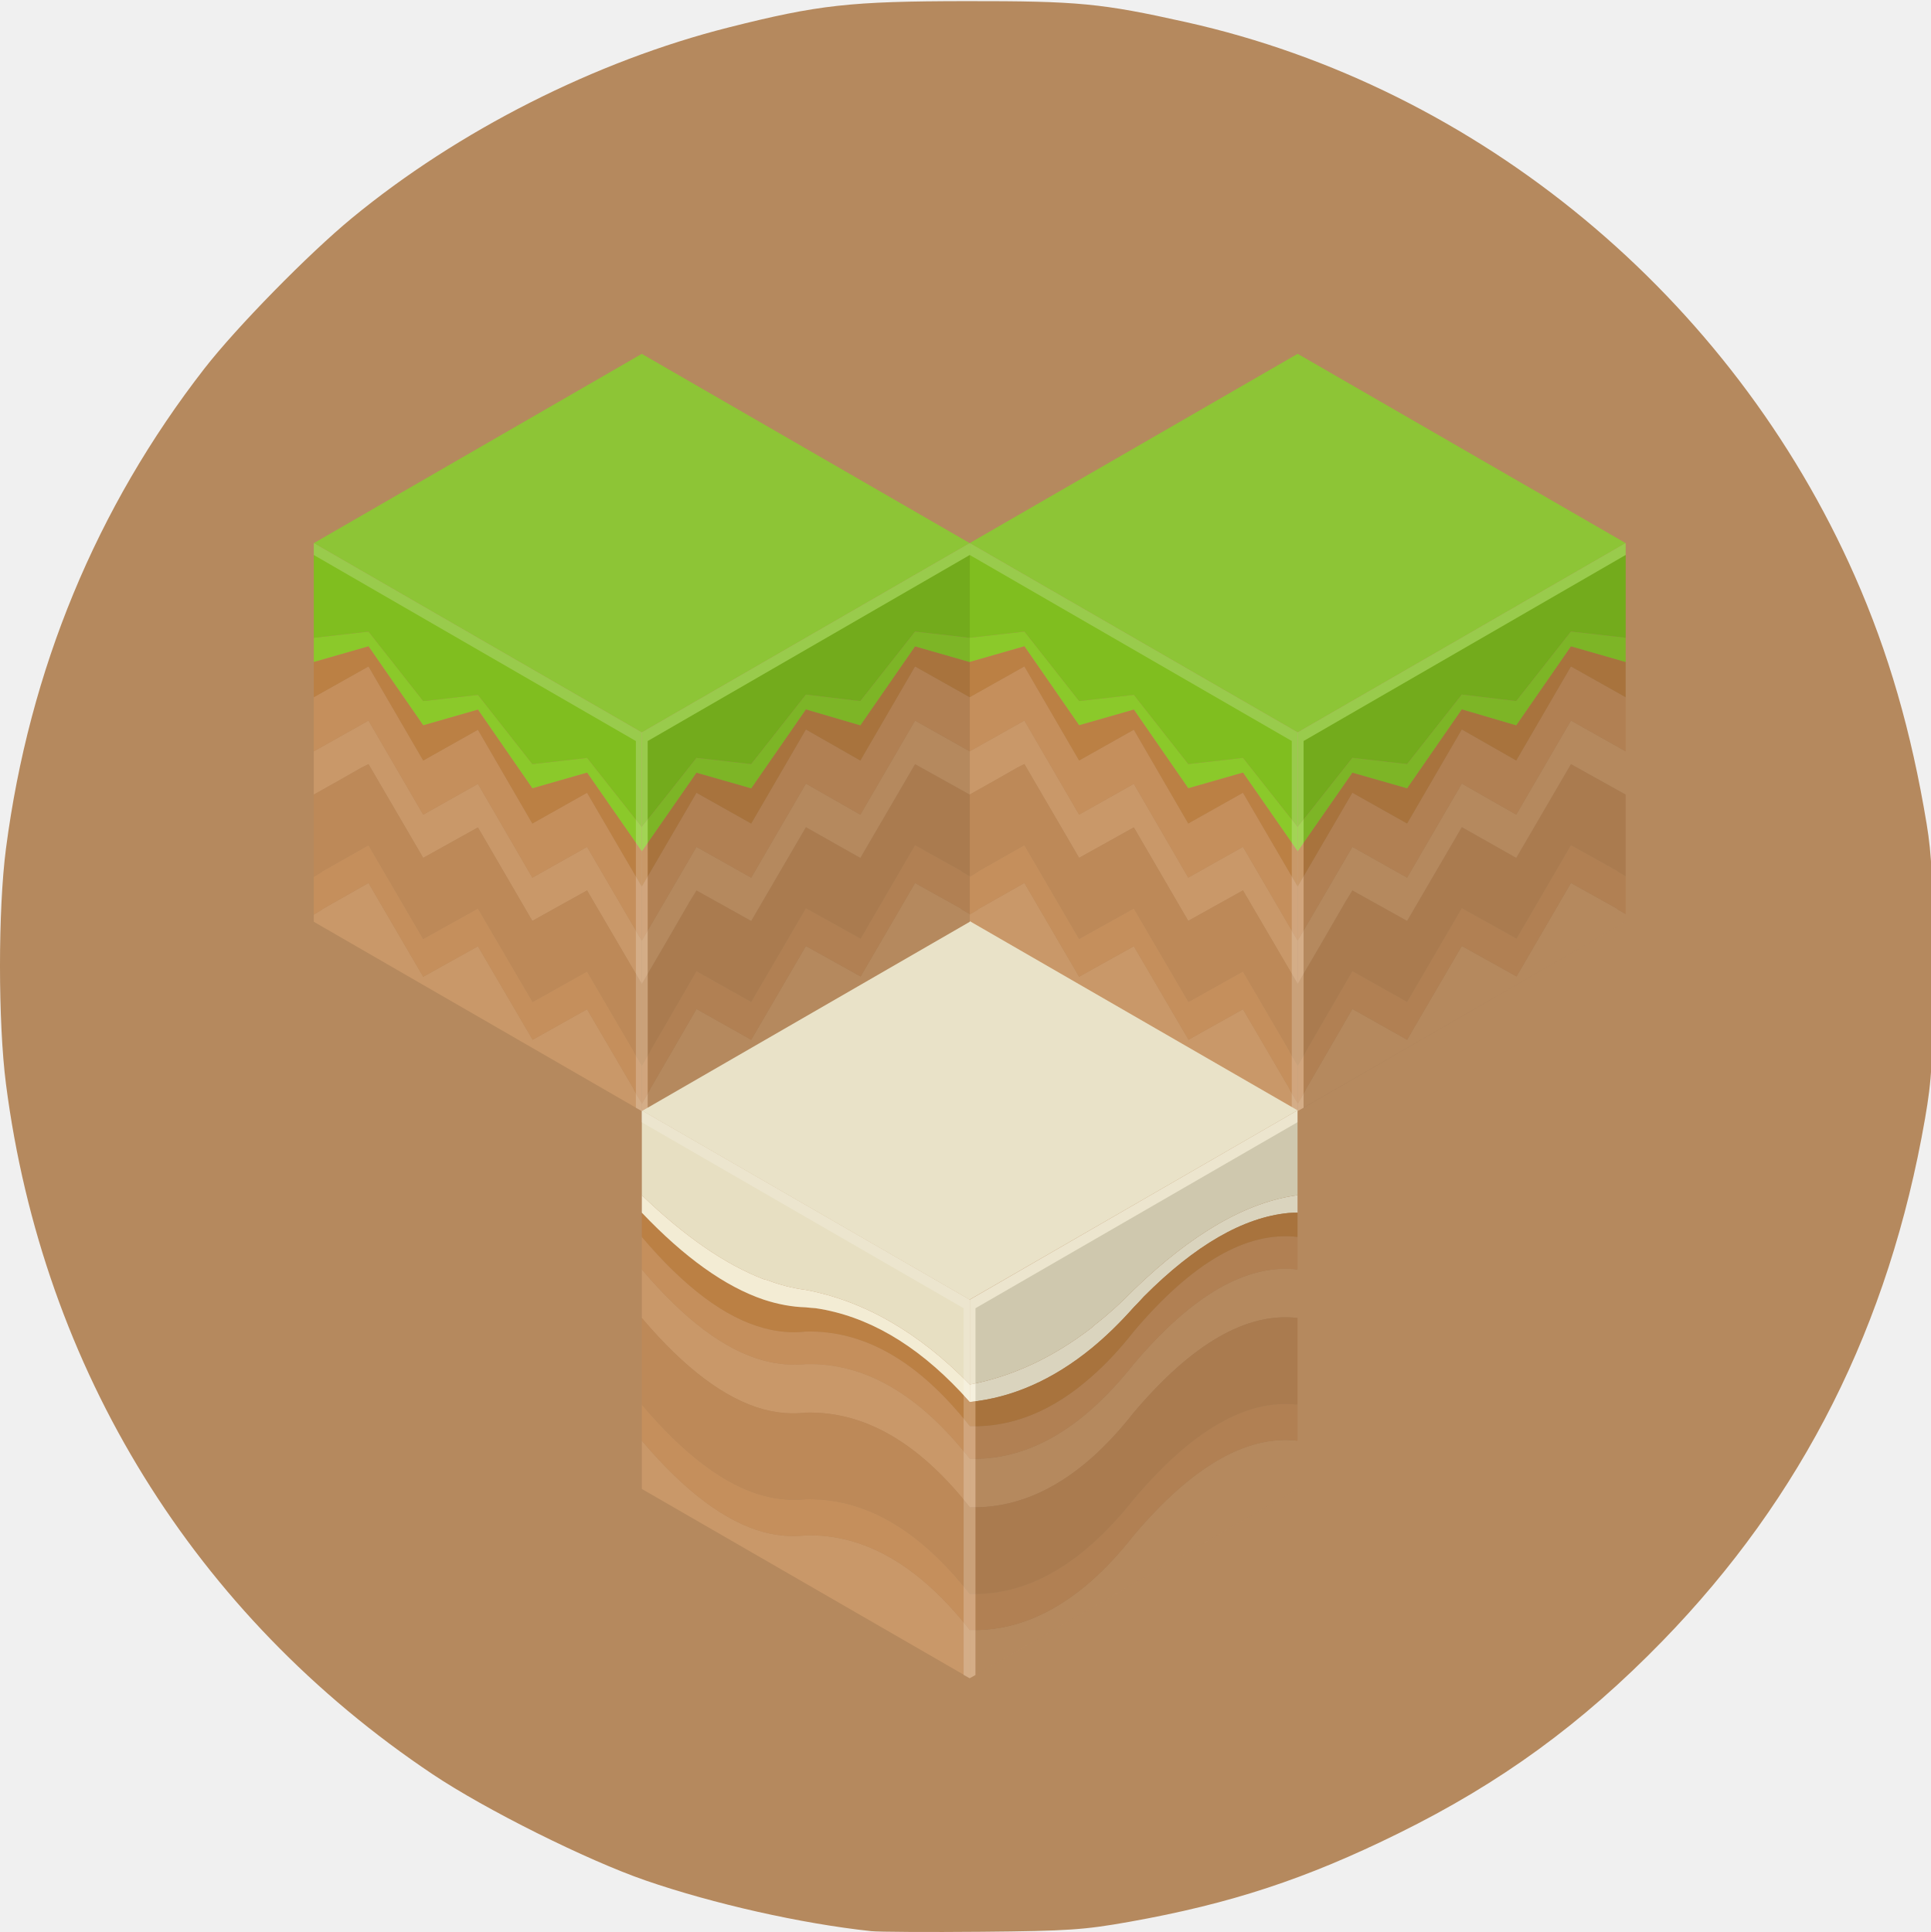
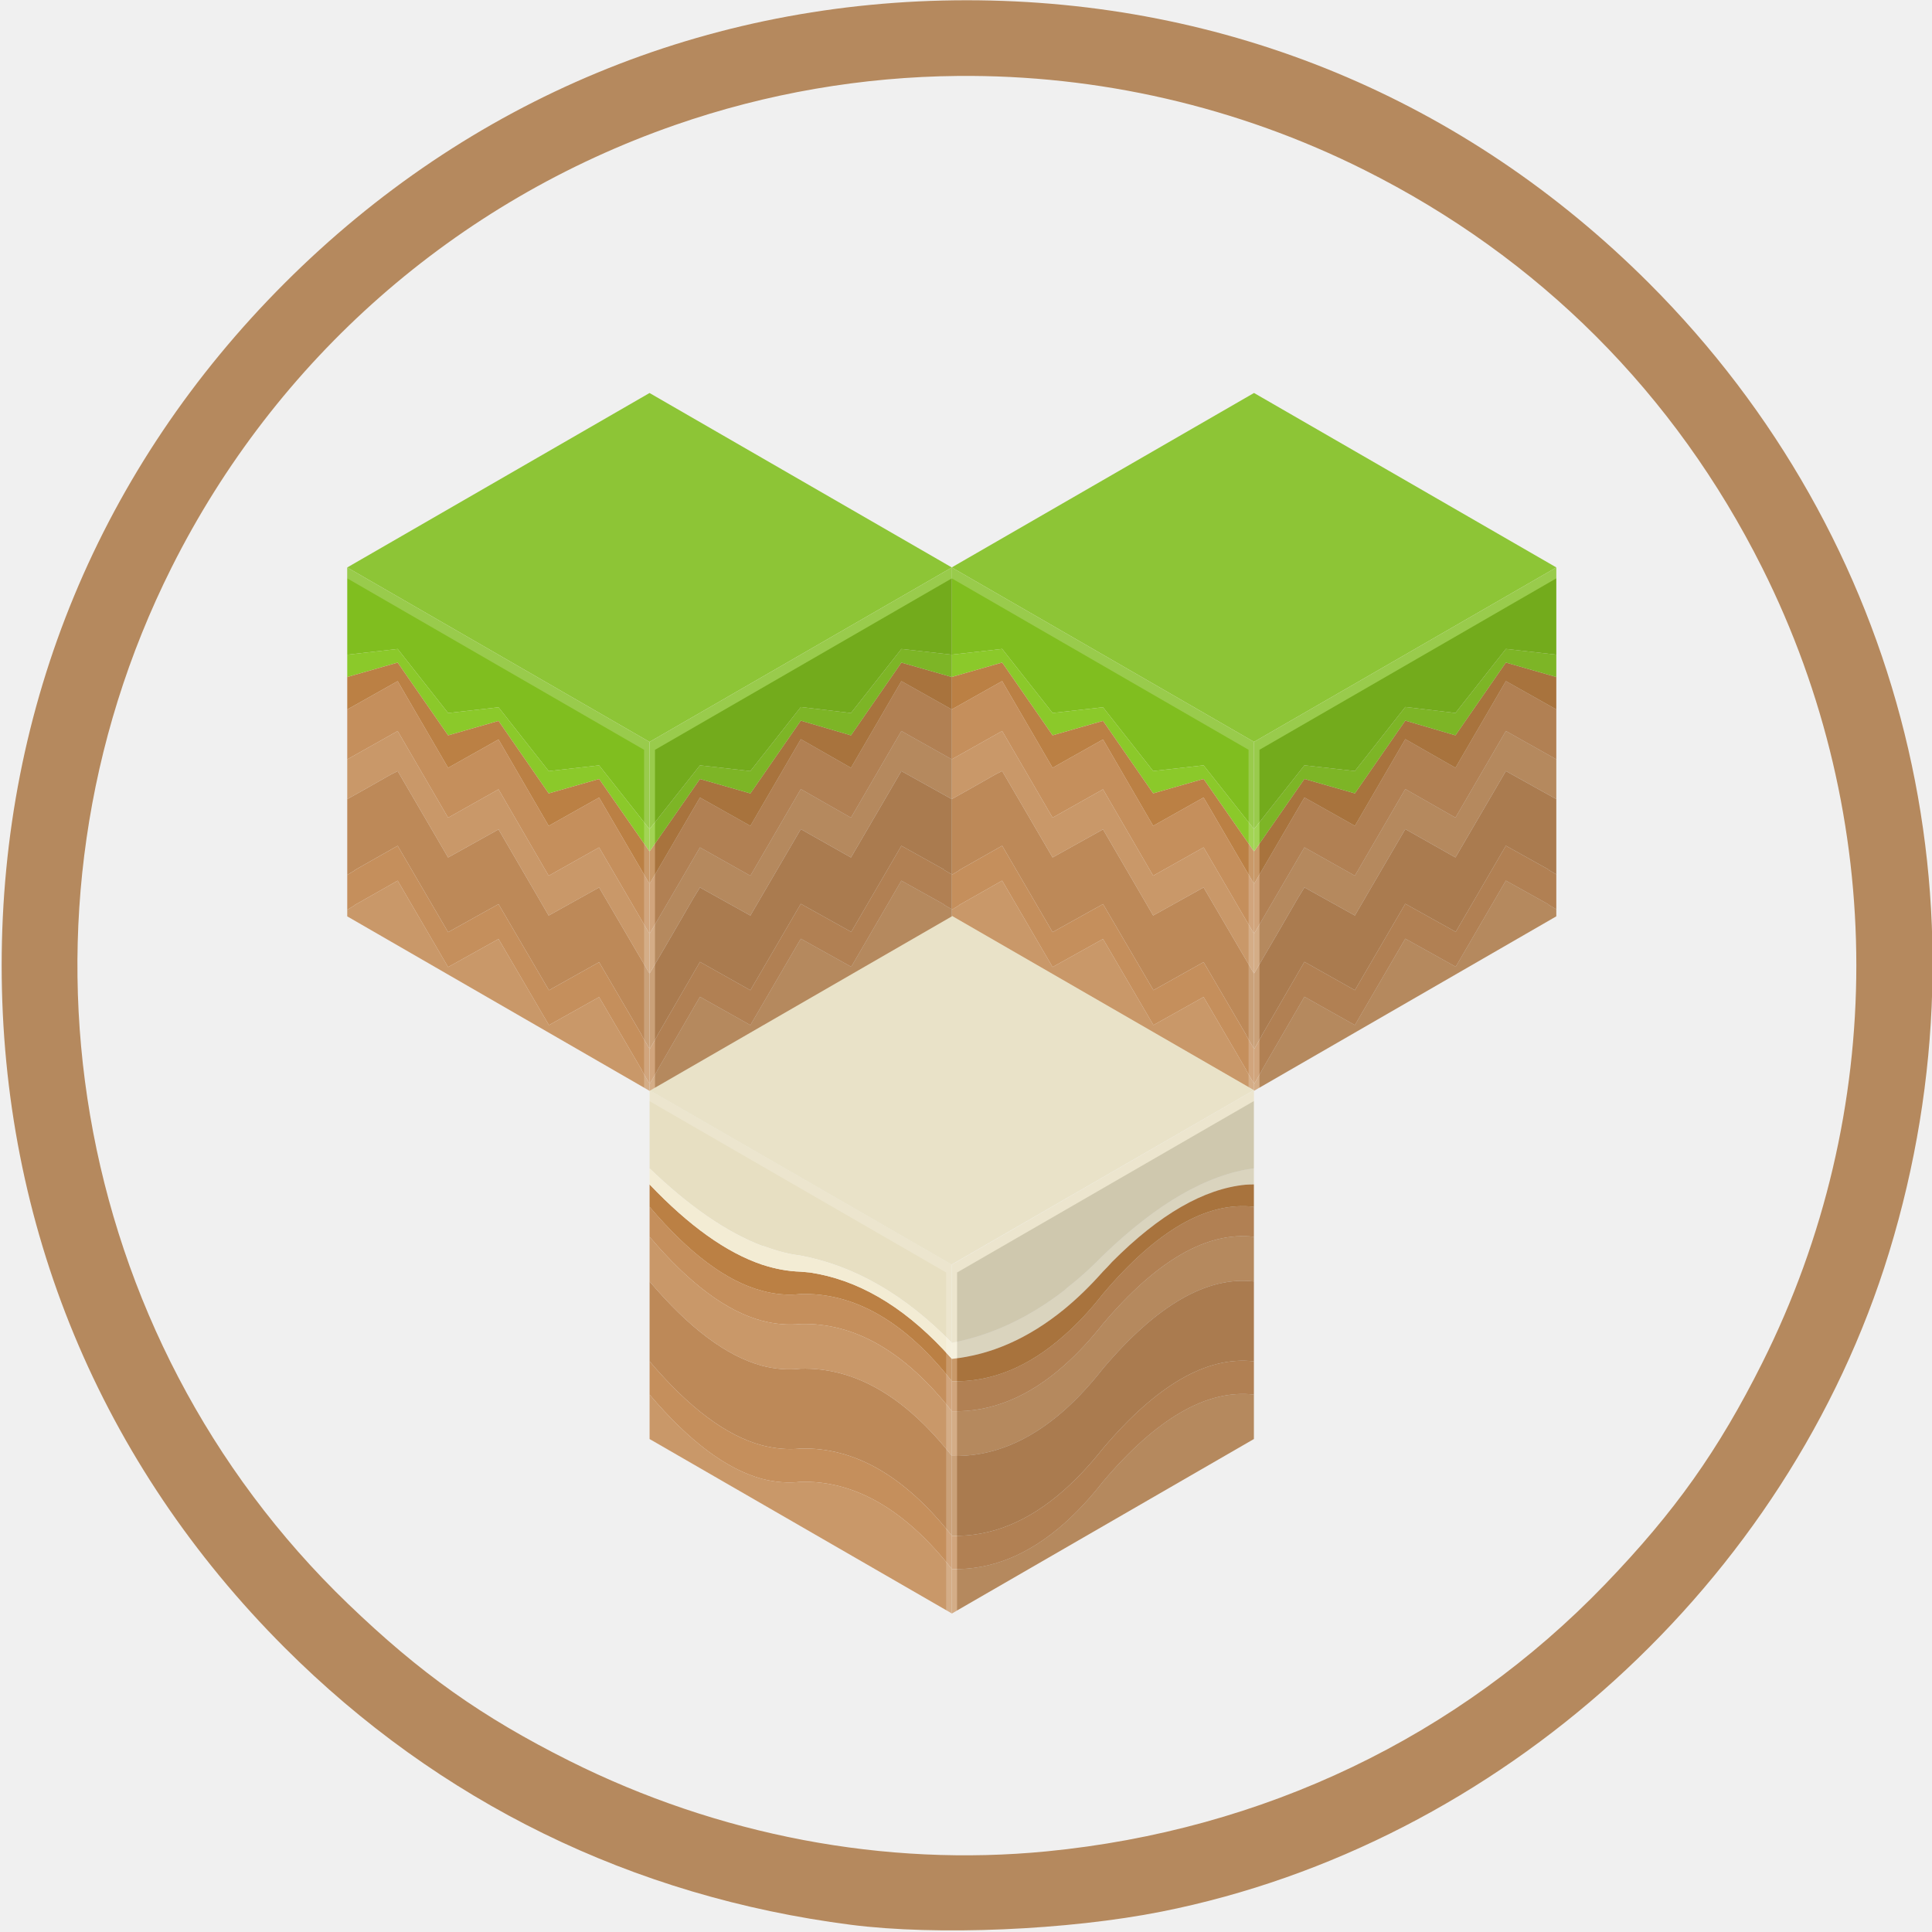
- <svg xmlns="http://www.w3.org/2000/svg" xmlns:xlink="http://www.w3.org/1999/xlink" id="svg2" viewBox="0 0 206.647 206.769" height="206.769" width="206.647" y="0px" x="0px" preserveAspectRatio="none" version="1.1">
+ <svg xmlns="http://www.w3.org/2000/svg" xmlns:xlink="http://www.w3.org/1999/xlink" version="1.1" preserveAspectRatio="none" x="0px" y="0px" width="313.679" height="313.679" viewBox="0 0 313.679 313.679" id="svg2">
  <defs id="defs4">
    <g id="Layer0_26_MEMBER_0_MEMBER_0_FILL">
      <path style="fill:#c99869;stroke:none" id="path812" d="m 58.5,145.3 -9.25,-15.85 -7.85,4.45 0,0.05 -1.4,0.85 0,1.2 55.45,32 0,-1.3 -1.4,-2.4 q 0.05,0.05 0.05,0 l -7.9,-13.5 -9.2,5.15 -9.25,-15.8 -9.25,5.15 m 0,-27.4 -9.25,-15.9 -9.25,5.2 0,7.3 q 4.05,-2.25 8.05,-4.55 l 1.2,-0.6 9.25,15.85 9.25,-5.15 9.2,15.8 9.25,-5.15 9.25,15.8 0,-7.3 -9.25,-15.85 -9.25,5.2 -9.2,-15.85 -9.25,5.2 z" />
      <path style="fill:#c58f5c;stroke:none" id="path814" d="m 41.4,127.5 0,0.05 -1.4,0.85 0,6.4 1.4,-0.85 0,-0.05 7.85,-4.45 9.25,15.85 9.25,-5.15 9.25,15.8 9.2,-5.15 7.9,13.5 q 0,0.05 -0.05,0 l 1.4,2.4 0,-6.4 -1.4,-2.4 q 0.05,0.05 0.05,0 l -7.9,-13.5 -9.2,5.15 -9.25,-15.8 -9.25,5.15 -9.25,-15.85 -7.85,4.45 m 7.85,-34.65 -9.25,5.2 0,9.15 9.25,-5.2 9.25,15.9 9.25,-5.2 9.2,15.85 9.25,-5.2 9.25,15.85 0,-9.15 -9.25,-15.85 -9.25,5.2 -9.2,-15.85 -9.25,5.2 -9.25,-15.9 z" />
      <path style="fill:#bd8958;stroke:none" id="path816" d="m 49.25,109.35 -1.2,0.6 q -4,2.3 -8.05,4.55 l 0,13.9 1.4,-0.85 0,-0.05 7.85,-4.45 9.25,15.85 9.25,-5.15 9.25,15.8 9.2,-5.15 7.9,13.5 q 0,0.05 -0.05,0 l 1.4,2.4 0,-13.8 -9.25,-15.8 -9.25,5.15 -9.2,-15.8 -9.25,5.15 -9.25,-15.85 z" />
      <path style="fill:#8bc92a;stroke:none" id="path818" d="m 40,88 0,4.1 9.25,-2.65 9.25,13.35 9.25,-2.65 9.2,13.3 9.25,-2.65 9.25,13.3 0,-4.1 -9.25,-11.7 -9.25,1.05 -9.2,-11.7 L 58.5,98.7 49.25,86.95 40,88 Z" />
      <path style="fill:#80be1f;stroke:none" id="path820" d="m 40,72 0,16 9.25,-1.05 9.25,11.75 9.25,-1.05 9.2,11.7 9.25,-1.05 9.25,11.7 0,-16 L 40,72 Z" />
      <path style="fill:#bb8044;stroke:none" id="path822" d="m 40,92.1 0,5.95 9.25,-5.2 9.25,15.9 9.25,-5.2 9.2,15.85 9.25,-5.2 9.25,15.85 0,-5.95 -9.25,-13.3 -9.25,2.65 -9.2,-13.3 L 58.5,102.8 49.25,89.45 40,92.1 Z" />
    </g>
    <g id="Layer0_26_MEMBER_0_MEMBER_1_FILL">
      <path style="fill:#bd8958;stroke:none" id="path825" d="m 123.2,133.7 9.25,5.15 9.2,-15.8 7.9,4.4 q 0,0.05 -0.05,0.05 l 1.4,0.8 0,-13.8 -9.25,-5.15 -9.25,15.85 -9.2,-5.2 -9.25,15.85 -9.25,-5.15 -1.2,1.95 q -4,6.95 -8.05,13.85 l 0,13.9 1.4,-2.45 0,-0.05 7.85,-13.55 9.25,5.2 9.25,-15.85 z" />
      <path style="fill:#c99869;stroke:none" id="path827" d="m 141.65,129.45 -9.2,15.8 -9.25,-5.15 -9.25,15.85 -9.25,-5.2 -7.85,13.55 0,0.05 -1.4,2.45 0,1.2 55.45,-32 0,-1.3 -1.4,-0.8 q 0.05,0 0.05,-0.05 l -7.9,-4.4 m 9.25,-14.95 0,-7.3 -9.25,-5.2 -9.25,15.9 -9.2,-5.25 -9.25,15.9 -9.25,-5.2 -9.25,15.85 0,7.3 q 4.05,-6.9 8.05,-13.85 l 1.2,-1.95 9.25,5.15 9.25,-15.85 9.2,5.2 9.25,-15.85 9.25,5.15 z" />
      <path style="fill:#c58f5c;stroke:none" id="path829" d="m 132.45,145.25 9.2,-15.8 7.9,4.4 q 0,0.05 -0.05,0.05 l 1.4,0.8 0,-6.4 -1.4,-0.8 q 0.05,0 0.05,-0.05 l -7.9,-4.4 -9.2,15.8 -9.25,-5.15 -9.25,15.85 -9.25,-5.2 -7.85,13.55 0,0.05 -1.4,2.45 0,6.4 1.4,-2.45 0,-0.05 7.85,-13.55 9.25,5.2 9.25,-15.85 9.25,5.15 m 18.45,-47.2 -9.25,-5.2 -9.25,15.9 -9.2,-5.25 -9.25,15.9 -9.25,-5.2 -9.25,15.85 0,9.15 9.25,-15.85 9.25,5.2 9.25,-15.9 9.2,5.25 9.25,-15.9 9.25,5.2 0,-9.15 z" />
      <path style="fill:#bb8044;stroke:none" id="path831" d="m 141.65,92.85 9.25,5.2 0,-5.95 -9.25,-2.65 -9.25,13.35 -9.2,-2.7 -9.25,13.35 -9.25,-2.65 -9.25,13.3 0,5.95 9.25,-15.85 9.25,5.2 9.25,-15.9 9.2,5.25 9.25,-15.9 z" />
      <path style="fill:#80be1f;stroke:none" id="path833" d="m 141.65,86.95 9.25,1.05 0,-16 -55.45,32 0,16 9.25,-11.7 9.25,1.05 9.25,-11.75 9.2,1.1 9.25,-11.75 z" />
      <path style="fill:#8bc92a;stroke:none" id="path835" d="m 150.9,88 -9.25,-1.05 -9.25,11.75 -9.2,-1.1 -9.25,11.75 -9.25,-1.05 -9.25,11.7 0,4.1 9.25,-13.3 9.25,2.65 9.25,-13.35 9.2,2.7 9.25,-13.35 9.25,2.65 0,-4.1 z" />
    </g>
    <g id="Layer0_26_MEMBER_0_MEMBER_2_FILL">
      <path style="fill:#80be1f;stroke:none" id="path838" d="M 150.9,72 95.45,40 40,72 95.45,104 150.9,72 Z" />
    </g>
    <g id="Layer0_26_MEMBER_1_FILL-5">
      <path style="fill:#000000;fill-opacity:0.102;stroke:none" id="path841" d="m 96.45,105.45 0,62 54.45,-31.45 0,-62 -54.45,31.45 z" />
      <path style="fill:#ffffff;fill-opacity:0.102;stroke:none" id="path843" d="M 150.9,72 95.45,40 40,72 95.45,104 150.9,72 Z" />
      <path style="fill:#ffffff;fill-opacity:0.2;stroke:none" id="path845" d="m 150.9,74 0,-2 L 95.45,104 40,72 l 0,2 54.45,31.45 0,62 1,0.55 1,-0.55 0,-62 L 150.9,74 Z" />
    </g>
    <g id="Layer0_28_MEMBER_0_MEMBER_0_FILL">
      <path style="fill:#c99869;stroke:none" id="path872" d="m 40.05,257.85 0,8.15 55.45,32 0,-8.15 q -12.9,-16.4 -27.75,-16 -3.45,0.4 -7.1,-0.55 -9.75,-2.65 -20.6,-15.45 m 55.45,11.25 0,-8.2 q -12.9,-16.4 -27.75,-16 -3.45,0.35 -7.1,-0.6 -9.75,-2.6 -20.6,-15.4 l 0,8.2 q 10.85,12.8 20.6,15.45 3.65,0.95 7.1,0.55 14.85,-0.4 27.75,16 z" />
      <path style="fill:#e7dfc2;stroke:none" id="path874" d="m 95.5,248.35 0,-14.35 -55.45,-32 0,14.35 q 10.85,10.45 20.6,14.2 0.3,0.05 0.6,0.15 3.3,1.25 6.5,1.65 14.85,2.8 27.75,16 z" />
      <path style="fill:#c58f5c;stroke:none" id="path876" d="m 95.5,260.9 0,-5.5 q -12.9,-16.4 -27.75,-16 -3.45,0.4 -7.1,-0.6 -9.75,-2.6 -20.6,-15.4 l 0,5.5 q 10.85,12.8 20.6,15.4 3.65,0.95 7.1,0.6 14.85,-0.4 27.75,16 m 0,28.95 0,-6.1 q -12.9,-16.4 -27.75,-16 -3.45,0.35 -7.1,-0.6 -9.75,-2.6 -20.6,-15.4 l 0,6.1 q 10.85,12.8 20.6,15.45 3.65,0.95 7.1,0.55 14.85,-0.4 27.75,16 z" />
      <path style="fill:#bd8958;stroke:none" id="path878" d="m 95.5,283.75 0,-14.65 q -12.9,-16.4 -27.75,-16 -3.45,0.4 -7.1,-0.55 -9.75,-2.65 -20.6,-15.45 l 0,14.65 q 10.85,12.8 20.6,15.4 3.65,0.95 7.1,0.6 14.85,-0.4 27.75,16 z" />
      <path style="fill:#bb8044;stroke:none" id="path880" d="m 95.5,251.3 q -0.75,-0.85 -1.55,-1.7 -11.5,-12.2 -24.5,-14.15 -0.8,-0.05 -1.7,-0.15 -3.45,-0.1 -7.1,-1.3 -9.75,-3.3 -20.6,-14.7 l 0,4.1 q 10.85,12.8 20.6,15.4 3.65,1 7.1,0.6 14.85,-0.4 27.75,16 l 0,-4.1 z" />
      <path style="fill:#f3ecd4;stroke:none" id="path882" d="m 95.5,251.3 0,-2.95 q -12.9,-13.2 -27.75,-16 -3.2,-0.4 -6.5,-1.65 -0.3,-0.1 -0.6,-0.15 -9.75,-3.75 -20.6,-14.2 l 0,2.95 q 10.85,11.4 20.6,14.7 3.65,1.2 7.1,1.3 0.9,0.1 1.7,0.15 13,1.95 24.5,14.15 0.8,0.85 1.55,1.7 z" />
    </g>
    <g id="Layer0_28_MEMBER_0_MEMBER_1_FILL">
      <path style="fill:#c99869;stroke:none" id="path885" d="m 116.1,281.5 q -9.8,8.65 -20.6,8.35 l 0,8.15 55.4,-32 0,-8.15 q -12.9,-1.5 -27.7,16 -3.45,4.4 -7.1,7.65 m 34.8,-44.4 0,-8.2 q -12.9,-1.5 -27.7,16 -3.45,4.35 -7.1,7.6 -9.8,8.7 -20.6,8.4 l 0,8.2 q 10.8,0.3 20.6,-8.35 3.65,-3.25 7.1,-7.65 14.8,-17.5 27.7,-16 z" />
      <path style="fill:#bd8958;stroke:none" id="path887" d="m 95.5,269.1 0,14.65 q 10.8,0.3 20.6,-8.4 3.65,-3.25 7.1,-7.6 14.8,-17.5 27.7,-16 l 0,-14.65 q -12.9,-1.5 -27.7,16 -3.45,4.4 -7.1,7.65 -9.8,8.65 -20.6,8.35 z" />
      <path style="fill:#c58f5c;stroke:none" id="path889" d="m 95.5,283.75 0,6.1 q 10.8,0.3 20.6,-8.35 3.65,-3.25 7.1,-7.65 14.8,-17.5 27.7,-16 l 0,-6.1 q -12.9,-1.5 -27.7,16 -3.45,4.35 -7.1,7.6 -9.8,8.7 -20.6,8.4 m 55.4,-54.85 0,-5.5 q -12.9,-1.5 -27.7,16 -3.45,4.4 -7.1,7.6 -9.8,8.7 -20.6,8.4 l 0,5.5 q 10.8,0.3 20.6,-8.4 3.65,-3.25 7.1,-7.6 14.8,-17.5 27.7,-16 z" />
      <path style="fill:#f3ecd4;stroke:none" id="path891" d="m 149.4,219.35 q 0.8,-0.05 1.5,-0.05 l 0,-2.95 q -12.9,1.7 -27.7,16 -3.2,3.3 -6.55,5.9 -0.25,0.2 -0.55,0.5 -9.8,7.55 -20.6,9.6 l 0,2.95 q 10.8,-1.1 20.6,-9.1 3.65,-3 7.1,-6.9 0.9,-0.9 1.7,-1.8 13,-13.05 24.5,-14.15 z" />
      <path style="fill:#bb8044;stroke:none" id="path893" d="m 150.9,219.3 q -0.7,0 -1.5,0.05 -11.5,1.1 -24.5,14.15 -0.8,0.9 -1.7,1.8 -3.45,3.9 -7.1,6.9 -9.8,8 -20.6,9.1 l 0,4.1 q 10.8,0.3 20.6,-8.4 3.65,-3.2 7.1,-7.6 14.8,-17.5 27.7,-16 l 0,-4.1 z" />
      <path style="fill:#e7dfc2;stroke:none" id="path895" d="m 150.9,216.35 0,-14.35 -55.4,32 0,14.35 q 10.8,-2.05 20.6,-9.6 0.3,-0.3 0.55,-0.5 3.35,-2.6 6.55,-5.9 14.8,-14.3 27.7,-16 z" />
    </g>
    <g id="Layer0_28_MEMBER_0_MEMBER_2_FILL">
      <path style="fill:#e7dfc2;stroke:none" id="path898" d="M 95.45,234 150.9,202 95.45,170 40,202 95.45,234 Z" />
    </g>
    <g id="Layer0_28_MEMBER_1_FILL-2">
      <path style="fill:#ffffff;fill-opacity:0.102;stroke:none" id="path901" d="M 95.45,234 150.9,202 95.45,170 40,202 95.45,234 Z" />
      <path style="fill:#000000;fill-opacity:0.102;stroke:none" id="path903" d="m 150.9,204 -54.45,31.45 0,62 54.45,-31.45 0,-62 z" />
      <path style="fill:#ffffff;fill-opacity:0.2;stroke:none" id="path905" d="m 150.9,204 0,-2 -55.45,32 -55.45,-32 0,2 54.45,31.45 0,62 1,0.55 1,-0.55 0,-62 L 150.9,204 Z" />
    </g>
  </defs>
-   <rect x="-171.308" y="154.175" display="none" width="211.723" height="166.724" id="rect3-4" style="clip-rule:evenodd;display:none;fill:#e7e7e7;fill-rule:evenodd" />
-   <g style="display:none" id="g8-0" display="none" transform="matrix(0.4115422,0,0,0.4253831,15.15719,23.41081)">
+   <rect x="-233.474" y="220.363" display="none" width="334.407" height="263.333" id="rect3-4" style="clip-rule:evenodd;display:none;fill:#e7e7e7;fill-rule:evenodd" />
+   <g style="display:none" id="g8-0" display="none" transform="matrix(0.6500126,0,0,0.6718737,61.03905,13.82599)">
    <path style="display:inline;fill:#394d54" id="path10-1" d="m 61.093,319.89 c 6.023,0 11.763,-0.157 17.219,-0.464 0.476,-0.026 0.932,-0.063 1.402,-0.092 0.005,-0.002 0.008,-0.002 0.012,-0.002 13.872,-0.855 25.876,-2.708 35.902,-5.57 0.002,-0.002 0.004,-0.002 0.006,-0.002 1.823,-0.521 3.588,-1.07 5.282,-1.656 1.894,-0.657 2.896,-2.725 2.241,-4.618 -0.656,-1.895 -2.722,-2.899 -4.618,-2.24 -12.734,4.412 -29.535,6.842 -50.125,7.298 -0.002,0 -0.004,0 -0.005,0 -10.477,0.232 -21.93,-0.044 -34.352,-0.843 0,0 0,0 -0.001,0 -0.635,-0.038 -1.259,-0.075 -1.9,-0.118 -1.995,-0.128 -3.731,1.374 -3.869,3.375 -0.136,1.999 1.376,3.73 3.375,3.866 2.537,0.173 5.03,0.321 7.49,0.453 0.392,0.021 0.77,0.034 1.158,0.054 l 0,0 c 7.256,0.366 14.194,0.559 20.783,0.559 z" display="inline" />
  </g>
-   <rect x="-171.308" y="154.175" display="none" width="211.723" height="166.724" id="rect3" style="clip-rule:evenodd;display:none;fill:#e7e7e7;fill-rule:evenodd" />
-   <g style="display:none" id="g8" display="none" transform="matrix(0.4115422,0,0,0.4253831,15.15719,23.41081)">
+   <rect x="-233.474" y="220.363" display="none" width="334.407" height="263.333" id="rect3" style="clip-rule:evenodd;display:none;fill:#e7e7e7;fill-rule:evenodd" />
+   <g style="display:none" id="g8" display="none" transform="matrix(0.6500125,0,0,0.6718737,61.03905,13.82599)">
    <path style="display:inline;fill:#394d54" id="path10" d="m 61.093,319.89 c 6.023,0 11.763,-0.157 17.219,-0.464 0.476,-0.026 0.932,-0.063 1.402,-0.092 0.005,-0.002 0.008,-0.002 0.012,-0.002 13.872,-0.855 25.876,-2.708 35.902,-5.57 0.002,-0.002 0.004,-0.002 0.006,-0.002 1.823,-0.521 3.588,-1.07 5.282,-1.656 1.894,-0.657 2.896,-2.725 2.241,-4.618 -0.656,-1.895 -2.722,-2.899 -4.618,-2.24 -12.734,4.412 -29.535,6.842 -50.125,7.298 -0.002,0 -0.004,0 -0.005,0 -10.477,0.232 -21.93,-0.044 -34.352,-0.843 0,0 0,0 -0.001,0 -0.635,-0.038 -1.259,-0.075 -1.9,-0.118 -1.995,-0.128 -3.731,1.374 -3.869,3.375 -0.136,1.999 1.376,3.73 3.375,3.866 2.537,0.173 5.03,0.321 7.49,0.453 0.392,0.021 0.77,0.034 1.158,0.054 l 0,0 c 7.256,0.366 14.194,0.559 20.783,0.559 z" display="inline" />
  </g>
-   <path id="path10686" d="m 103.407,0.121 c -12.387,0.011 -15.812,0.391 -25.42,2.816 -14.252,3.598 -28.969,11.046 -40.336,20.416 -4.656,3.838 -12.345,11.682 -15.77,16.088 -11.569,14.882 -18.744,32.232 -21.242,51.373 -0.854,6.539 -0.852,18.605 0.002,25.217 3.943,30.524 20.197,56.812 45.666,73.855 5.657,3.785 16.511,9.199 22.787,11.365 7.279,2.512 16.706,4.63 24.15,5.426 0.828,0.088 6.163,0.118 11.855,0.066 9.219,-0.084 10.946,-0.201 15.807,-1.068 10.831,-1.933 18.881,-4.581 28.797,-9.471 10.946,-5.397 19.599,-11.701 28.23,-20.566 15.025,-15.432 24.269,-33.811 28.109,-55.891 0.744,-4.279 0.845,-6.166 0.854,-16.137 0.008,-9.194 -0.117,-12.06 -0.676,-15.432 -1.647,-9.94 -4.093,-18.378 -7.686,-26.52 C 185.348,31.775 158.282,9.354 126.962,2.371 117.878,0.345 115.415,0.11 103.407,0.121 Z" style="fill:#b5895e;fill-opacity:1" />
-   <g transform="translate(0,-0.25)" id="g10835">
-     <g transform="translate(1.82271,4.051553)" id="g17625">
-       <g transform="matrix(0.6331296,0,0,0.6331296,76.64212,8.739349)" id="g5063">
-         <use id="use5065" xlink:href="#Layer0_26_MEMBER_0_MEMBER_0_FILL" x="0" y="0" width="100%" height="100%" />
+   <rect style="clip-rule:evenodd;display:none;fill:#e7e7e7;fill-rule:evenodd" id="rect3-4-9" height="166.724" width="211.723" display="none" y="188.962" x="232.313" />
+   <g transform="matrix(0.4115422,0,0,0.4253831,418.7779,58.19722)" display="none" id="g8-0-9" style="display:none">
+     <path display="inline" d="m 61.093,319.89 c 6.023,0 11.763,-0.157 17.219,-0.464 0.476,-0.026 0.932,-0.063 1.402,-0.092 0.005,-0.002 0.008,-0.002 0.012,-0.002 13.872,-0.855 25.876,-2.708 35.902,-5.57 0.002,-0.002 0.004,-0.002 0.006,-0.002 1.823,-0.521 3.588,-1.07 5.282,-1.656 1.894,-0.657 2.896,-2.725 2.241,-4.618 -0.656,-1.895 -2.722,-2.899 -4.618,-2.24 -12.734,4.412 -29.535,6.842 -50.125,7.298 -0.002,0 -0.004,0 -0.005,0 -10.477,0.232 -21.93,-0.044 -34.352,-0.843 0,0 0,0 -0.001,0 -0.635,-0.038 -1.259,-0.075 -1.9,-0.118 -1.995,-0.128 -3.731,1.374 -3.869,3.375 -0.136,1.999 1.376,3.73 3.375,3.866 2.537,0.173 5.03,0.321 7.49,0.453 0.392,0.021 0.77,0.034 1.158,0.054 l 0,0 c 7.256,0.366 14.194,0.559 20.783,0.559 z" id="path10-1-0" style="display:inline;fill:#394d54" />
+   </g>
+   <rect style="clip-rule:evenodd;display:none;fill:#e7e7e7;fill-rule:evenodd" id="rect3-7" height="166.724" width="211.723" display="none" y="188.962" x="232.313" />
+   <g transform="matrix(0.4115422,0,0,0.4253831,418.7779,58.19722)" display="none" id="g8-8" style="display:none">
+     <path display="inline" d="m 61.093,319.89 c 6.023,0 11.763,-0.157 17.219,-0.464 0.476,-0.026 0.932,-0.063 1.402,-0.092 0.005,-0.002 0.008,-0.002 0.012,-0.002 13.872,-0.855 25.876,-2.708 35.902,-5.57 0.002,-0.002 0.004,-0.002 0.006,-0.002 1.823,-0.521 3.588,-1.07 5.282,-1.656 1.894,-0.657 2.896,-2.725 2.241,-4.618 -0.656,-1.895 -2.722,-2.899 -4.618,-2.24 -12.734,4.412 -29.535,6.842 -50.125,7.298 -0.002,0 -0.004,0 -0.005,0 -10.477,0.232 -21.93,-0.044 -34.352,-0.843 0,0 0,0 -0.001,0 -0.635,-0.038 -1.259,-0.075 -1.9,-0.118 -1.995,-0.128 -3.731,1.374 -3.869,3.375 -0.136,1.999 1.376,3.73 3.375,3.866 2.537,0.173 5.03,0.321 7.49,0.453 0.392,0.021 0.77,0.034 1.158,0.054 l 0,0 c 7.256,0.366 14.194,0.559 20.783,0.559 z" id="path10-4" style="display:inline;fill:#394d54" />
+   </g>
+   <path style="fill:#b5895e;fill-opacity:1" d="M 156.97,0.041 C 114.812,0.041 76.083,16.103 46.208,45.977 16.334,75.852 0.27,114.583 0.27,156.741 c 0,42.158 16.064,80.887 45.938,110.762 25.086,25.086 56.44,40.436 91.924,45.003 13.933,1.793 35.294,0.885 50.521,-2.149 C 243.468,299.435 290.302,256.976 306.715,203.323 323.935,147.031 309.165,87.408 267.734,45.977 237.859,16.103 199.128,0.041 156.97,0.041 Z M 155.544,12.33 c 22.678,-0.206 45.339,4.929 65.994,15.278 28.308,14.182 50.384,36.258 64.566,64.566 20.386,40.691 20.386,88.442 0,129.133 -7.114,14.199 -14.2,24.182 -25.486,35.905 -23.885,24.811 -55.509,39.939 -90.679,43.375 -26.234,2.563 -53.305,-2.576 -77.534,-14.714 C 78.205,278.759 68.221,271.674 56.497,260.388 11.272,216.851 -0.375,148.487 27.839,92.173 44.797,58.323 73.93,32.716 109.609,20.297 c 14.895,-5.184 30.419,-7.826 45.935,-7.967 z" id="path4212" />
+   <rect style="clip-rule:evenodd;display:none;fill:#e7e7e7;fill-rule:evenodd" id="rect3-4-6" height="166.724" width="211.723" display="none" y="114.529" x="-467.483" />
+   <g transform="matrix(0.4115422,0,0,0.4253831,-281.0179,-16.23501)" display="none" id="g8-0-6" style="display:none">
+     <path display="inline" d="m 61.093,319.89 c 6.023,0 11.763,-0.157 17.219,-0.464 0.476,-0.026 0.932,-0.063 1.402,-0.092 0.005,-0.002 0.008,-0.002 0.012,-0.002 13.872,-0.855 25.876,-2.708 35.902,-5.57 0.002,-0.002 0.004,-0.002 0.006,-0.002 1.823,-0.521 3.588,-1.07 5.282,-1.656 1.894,-0.657 2.896,-2.725 2.241,-4.618 -0.656,-1.895 -2.722,-2.899 -4.618,-2.24 -12.734,4.412 -29.535,6.842 -50.125,7.298 -0.002,0 -0.004,0 -0.005,0 -10.477,0.232 -21.93,-0.044 -34.352,-0.843 0,0 0,0 -0.001,0 -0.635,-0.038 -1.259,-0.075 -1.9,-0.118 -1.995,-0.128 -3.731,1.374 -3.869,3.375 -0.136,1.999 1.376,3.73 3.375,3.866 2.537,0.173 5.03,0.321 7.49,0.453 0.392,0.021 0.77,0.034 1.158,0.054 l 0,0 c 7.256,0.366 14.194,0.559 20.783,0.559 z" id="path10-1-8" style="display:inline;fill:#394d54" />
+   </g>
+   <rect style="clip-rule:evenodd;display:none;fill:#e7e7e7;fill-rule:evenodd" id="rect3-1" height="166.724" width="211.723" display="none" y="114.529" x="-467.483" />
+   <g transform="matrix(0.4115422,0,0,0.4253831,-281.0179,-16.23501)" display="none" id="g8-4" style="display:none">
+     <path display="inline" d="m 61.093,319.89 c 6.023,0 11.763,-0.157 17.219,-0.464 0.476,-0.026 0.932,-0.063 1.402,-0.092 0.005,-0.002 0.008,-0.002 0.012,-0.002 13.872,-0.855 25.876,-2.708 35.902,-5.57 0.002,-0.002 0.004,-0.002 0.006,-0.002 1.823,-0.521 3.588,-1.07 5.282,-1.656 1.894,-0.657 2.896,-2.725 2.241,-4.618 -0.656,-1.895 -2.722,-2.899 -4.618,-2.24 -12.734,4.412 -29.535,6.842 -50.125,7.298 -0.002,0 -0.004,0 -0.005,0 -10.477,0.232 -21.93,-0.044 -34.352,-0.843 0,0 0,0 -0.001,0 -0.635,-0.038 -1.259,-0.075 -1.9,-0.118 -1.995,-0.128 -3.731,1.374 -3.869,3.375 -0.136,1.999 1.376,3.73 3.375,3.866 2.537,0.173 5.03,0.321 7.49,0.453 0.392,0.021 0.77,0.034 1.158,0.054 l 0,0 c 7.256,0.366 14.194,0.559 20.783,0.559 z" id="path10-0" style="display:inline;fill:#394d54" />
+   </g>
+   <g transform="matrix(0.8962875,0,0,0.8962875,11.74375,12.93514)" id="g4445">
+     <g id="g17625" transform="matrix(1.559748,0,0,1.559748,0.2569053,3.62359)">
+       <g id="g5063" transform="matrix(0.6331296,0,0,0.6331296,76.64212,8.739349)">
+         <use height="100%" width="100%" y="0" x="0" xlink:href="#Layer0_26_MEMBER_0_MEMBER_0_FILL" id="use5065" />
      </g>
-       <g transform="matrix(0.6331296,0,0,0.6331296,76.64212,8.739349)" id="g5067">
-         <use id="use5069" xlink:href="#Layer0_26_MEMBER_0_MEMBER_1_FILL" x="0" y="0" width="100%" height="100%" />
+       <g id="g5067" transform="matrix(0.6331296,0,0,0.6331296,76.64212,8.739349)">
+         <use height="100%" width="100%" y="0" x="0" xlink:href="#Layer0_26_MEMBER_0_MEMBER_1_FILL" id="use5069" />
      </g>
-       <g transform="matrix(0.6331296,0,0,0.6331296,76.64212,8.739349)" id="g5071">
-         <use id="use5073" xlink:href="#Layer0_26_MEMBER_0_MEMBER_2_FILL" x="0" y="0" width="100%" height="100%" />
+       <g id="g5071" transform="matrix(0.6331296,0,0,0.6331296,76.64212,8.739349)">
+         <use height="100%" width="100%" y="0" x="0" xlink:href="#Layer0_26_MEMBER_0_MEMBER_2_FILL" id="use5073" />
      </g>
-       <g transform="matrix(0.6331296,0,0,0.6331296,76.64212,8.739349)" id="g5075">
-         <use id="use5077" xlink:href="#Layer0_26_MEMBER_1_FILL-5" x="0" y="0" width="100%" height="100%" />
+       <g id="g5075" transform="matrix(0.6331296,0,0,0.6331296,76.64212,8.739349)">
+         <use height="100%" width="100%" y="0" x="0" xlink:href="#Layer0_26_MEMBER_1_FILL-5" id="use5077" />
      </g>
    </g>
-     <g transform="translate(2.260781,5.037212)" id="g17615">
-       <g transform="matrix(0.6331296,0,0,0.6331296,41.08151,-13.84785)" id="g5095">
-         <use id="use5097" xlink:href="#Layer0_28_MEMBER_0_MEMBER_0_FILL" x="0" y="0" width="100%" height="100%" />
+     <g id="g17615" transform="matrix(1.559748,0,0,1.559748,0.9401854,5.160969)">
+       <g id="g5095" transform="matrix(0.6331296,0,0,0.6331296,41.08151,-13.84785)">
+         <use height="100%" width="100%" y="0" x="0" xlink:href="#Layer0_28_MEMBER_0_MEMBER_0_FILL" id="use5097" />
      </g>
-       <g transform="matrix(0.6331296,0,0,0.6331296,41.08151,-13.84785)" id="g5099">
-         <use id="use5101" xlink:href="#Layer0_28_MEMBER_0_MEMBER_1_FILL" x="0" y="0" width="100%" height="100%" />
+       <g id="g5099" transform="matrix(0.6331296,0,0,0.6331296,41.08151,-13.84785)">
+         <use height="100%" width="100%" y="0" x="0" xlink:href="#Layer0_28_MEMBER_0_MEMBER_1_FILL" id="use5101" />
      </g>
-       <g transform="matrix(0.6331296,0,0,0.6331296,41.08151,-13.84785)" id="g5103">
-         <use id="use5105" xlink:href="#Layer0_28_MEMBER_0_MEMBER_2_FILL" x="0" y="0" width="100%" height="100%" />
+       <g id="g5103" transform="matrix(0.6331296,0,0,0.6331296,41.08151,-13.84785)">
+         <use height="100%" width="100%" y="0" x="0" xlink:href="#Layer0_28_MEMBER_0_MEMBER_2_FILL" id="use5105" />
      </g>
-       <g transform="matrix(0.6331296,0,0,0.6331296,41.08151,-13.84785)" id="g5107">
-         <use id="use5109" xlink:href="#Layer0_28_MEMBER_1_FILL-2" x="0" y="0" width="100%" height="100%" />
+       <g id="g5107" transform="matrix(0.6331296,0,0,0.6331296,41.08151,-13.84785)">
+         <use height="100%" width="100%" y="0" x="0" xlink:href="#Layer0_28_MEMBER_1_FILL-2" id="use5109" />
      </g>
    </g>
-     <g transform="translate(-68.38152,4.056088)" id="g17625-6">
-       <g transform="matrix(0.6331296,0,0,0.6331296,76.64212,8.739349)" id="g5063-8">
-         <use id="use5065-9" xlink:href="#Layer0_26_MEMBER_0_MEMBER_0_FILL" x="0" y="0" width="100%" height="100%" />
+     <g id="g17625-6" transform="matrix(1.559748,0,0,1.559748,-109.244,3.630664)">
+       <g id="g5063-8" transform="matrix(0.6331296,0,0,0.6331296,76.64212,8.739349)">
+         <use height="100%" width="100%" y="0" x="0" xlink:href="#Layer0_26_MEMBER_0_MEMBER_0_FILL" id="use5065-9" />
      </g>
-       <g transform="matrix(0.6331296,0,0,0.6331296,76.64212,8.739349)" id="g5067-2">
-         <use id="use5069-4" xlink:href="#Layer0_26_MEMBER_0_MEMBER_1_FILL" x="0" y="0" width="100%" height="100%" />
+       <g id="g5067-2" transform="matrix(0.6331296,0,0,0.6331296,76.64212,8.739349)">
+         <use height="100%" width="100%" y="0" x="0" xlink:href="#Layer0_26_MEMBER_0_MEMBER_1_FILL" id="use5069-4" />
      </g>
-       <g transform="matrix(0.6331296,0,0,0.6331296,76.64212,8.739349)" id="g5071-8">
-         <use id="use5073-7" xlink:href="#Layer0_26_MEMBER_0_MEMBER_2_FILL" x="0" y="0" width="100%" height="100%" />
+       <g id="g5071-8" transform="matrix(0.6331296,0,0,0.6331296,76.64212,8.739349)">
+         <use height="100%" width="100%" y="0" x="0" xlink:href="#Layer0_26_MEMBER_0_MEMBER_2_FILL" id="use5073-7" />
      </g>
-       <g transform="matrix(0.6331296,0,0,0.6331296,76.64212,8.739349)" id="g5075-9">
-         <use id="use5077-7" xlink:href="#Layer0_26_MEMBER_1_FILL-5" x="0" y="0" width="100%" height="100%" />
+       <g id="g5075-9" transform="matrix(0.6331296,0,0,0.6331296,76.64212,8.739349)">
+         <use height="100%" width="100%" y="0" x="0" xlink:href="#Layer0_26_MEMBER_1_FILL-5" id="use5077-7" />
      </g>
    </g>
  </g>
</svg>
